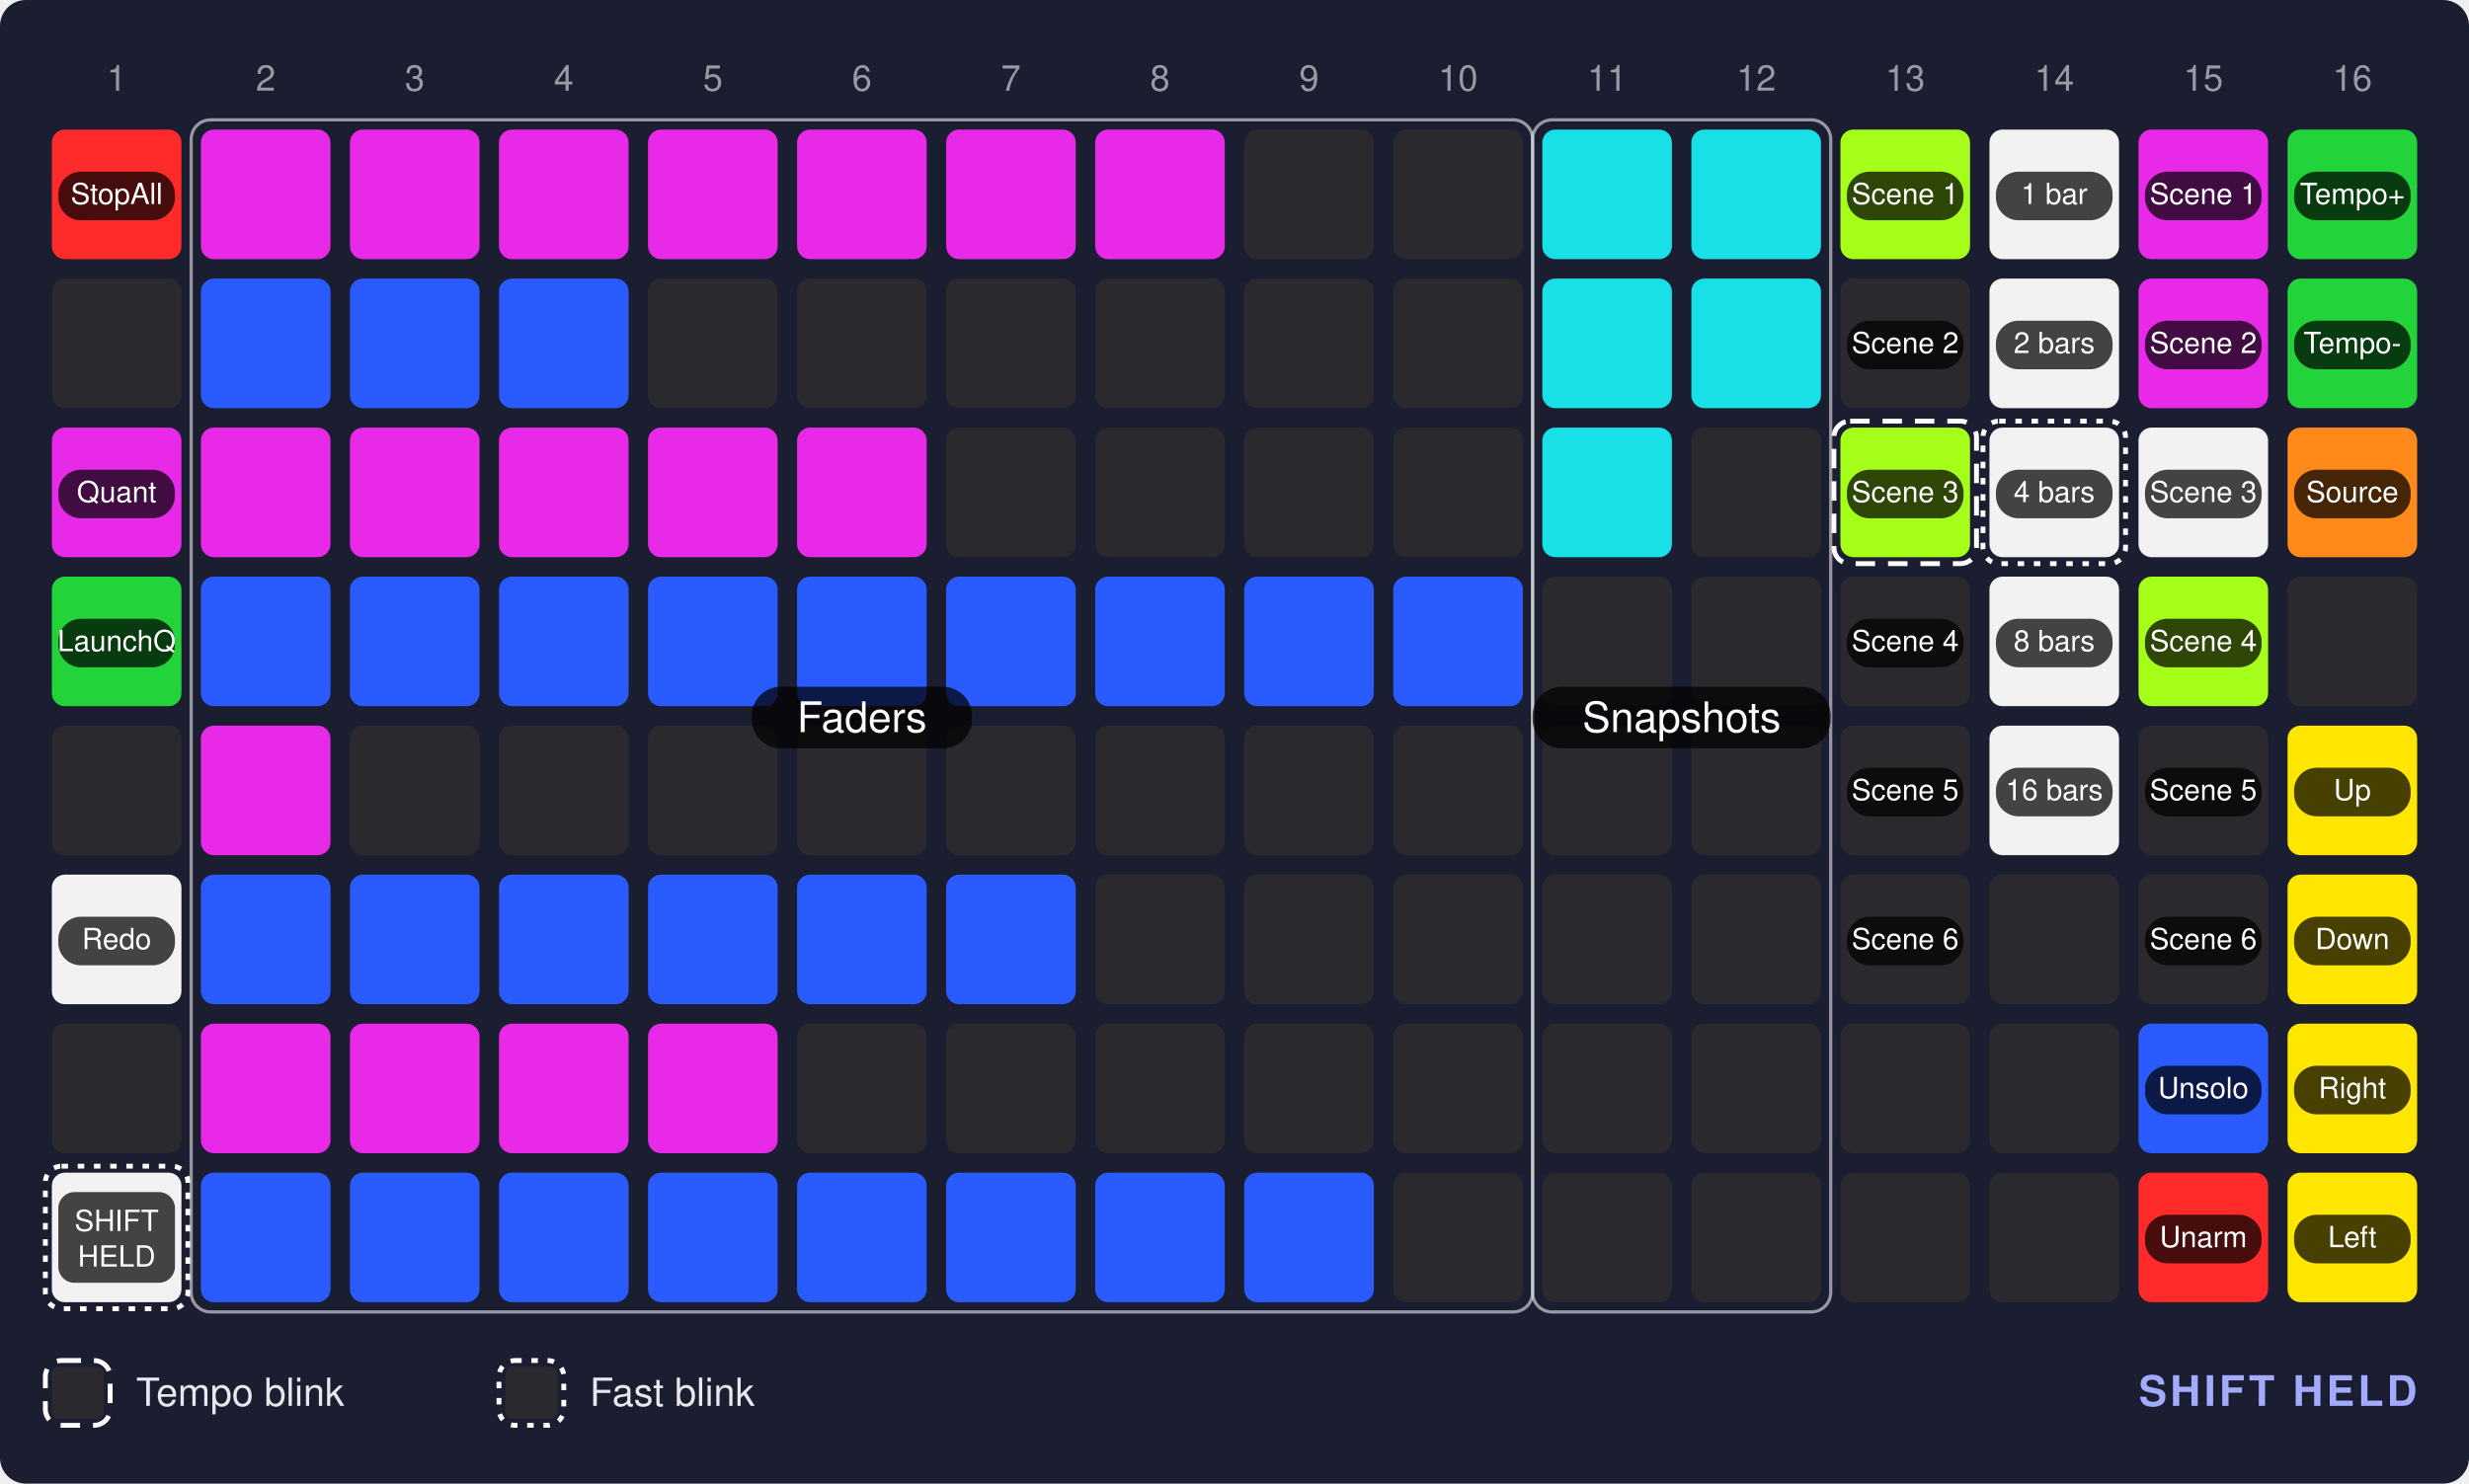
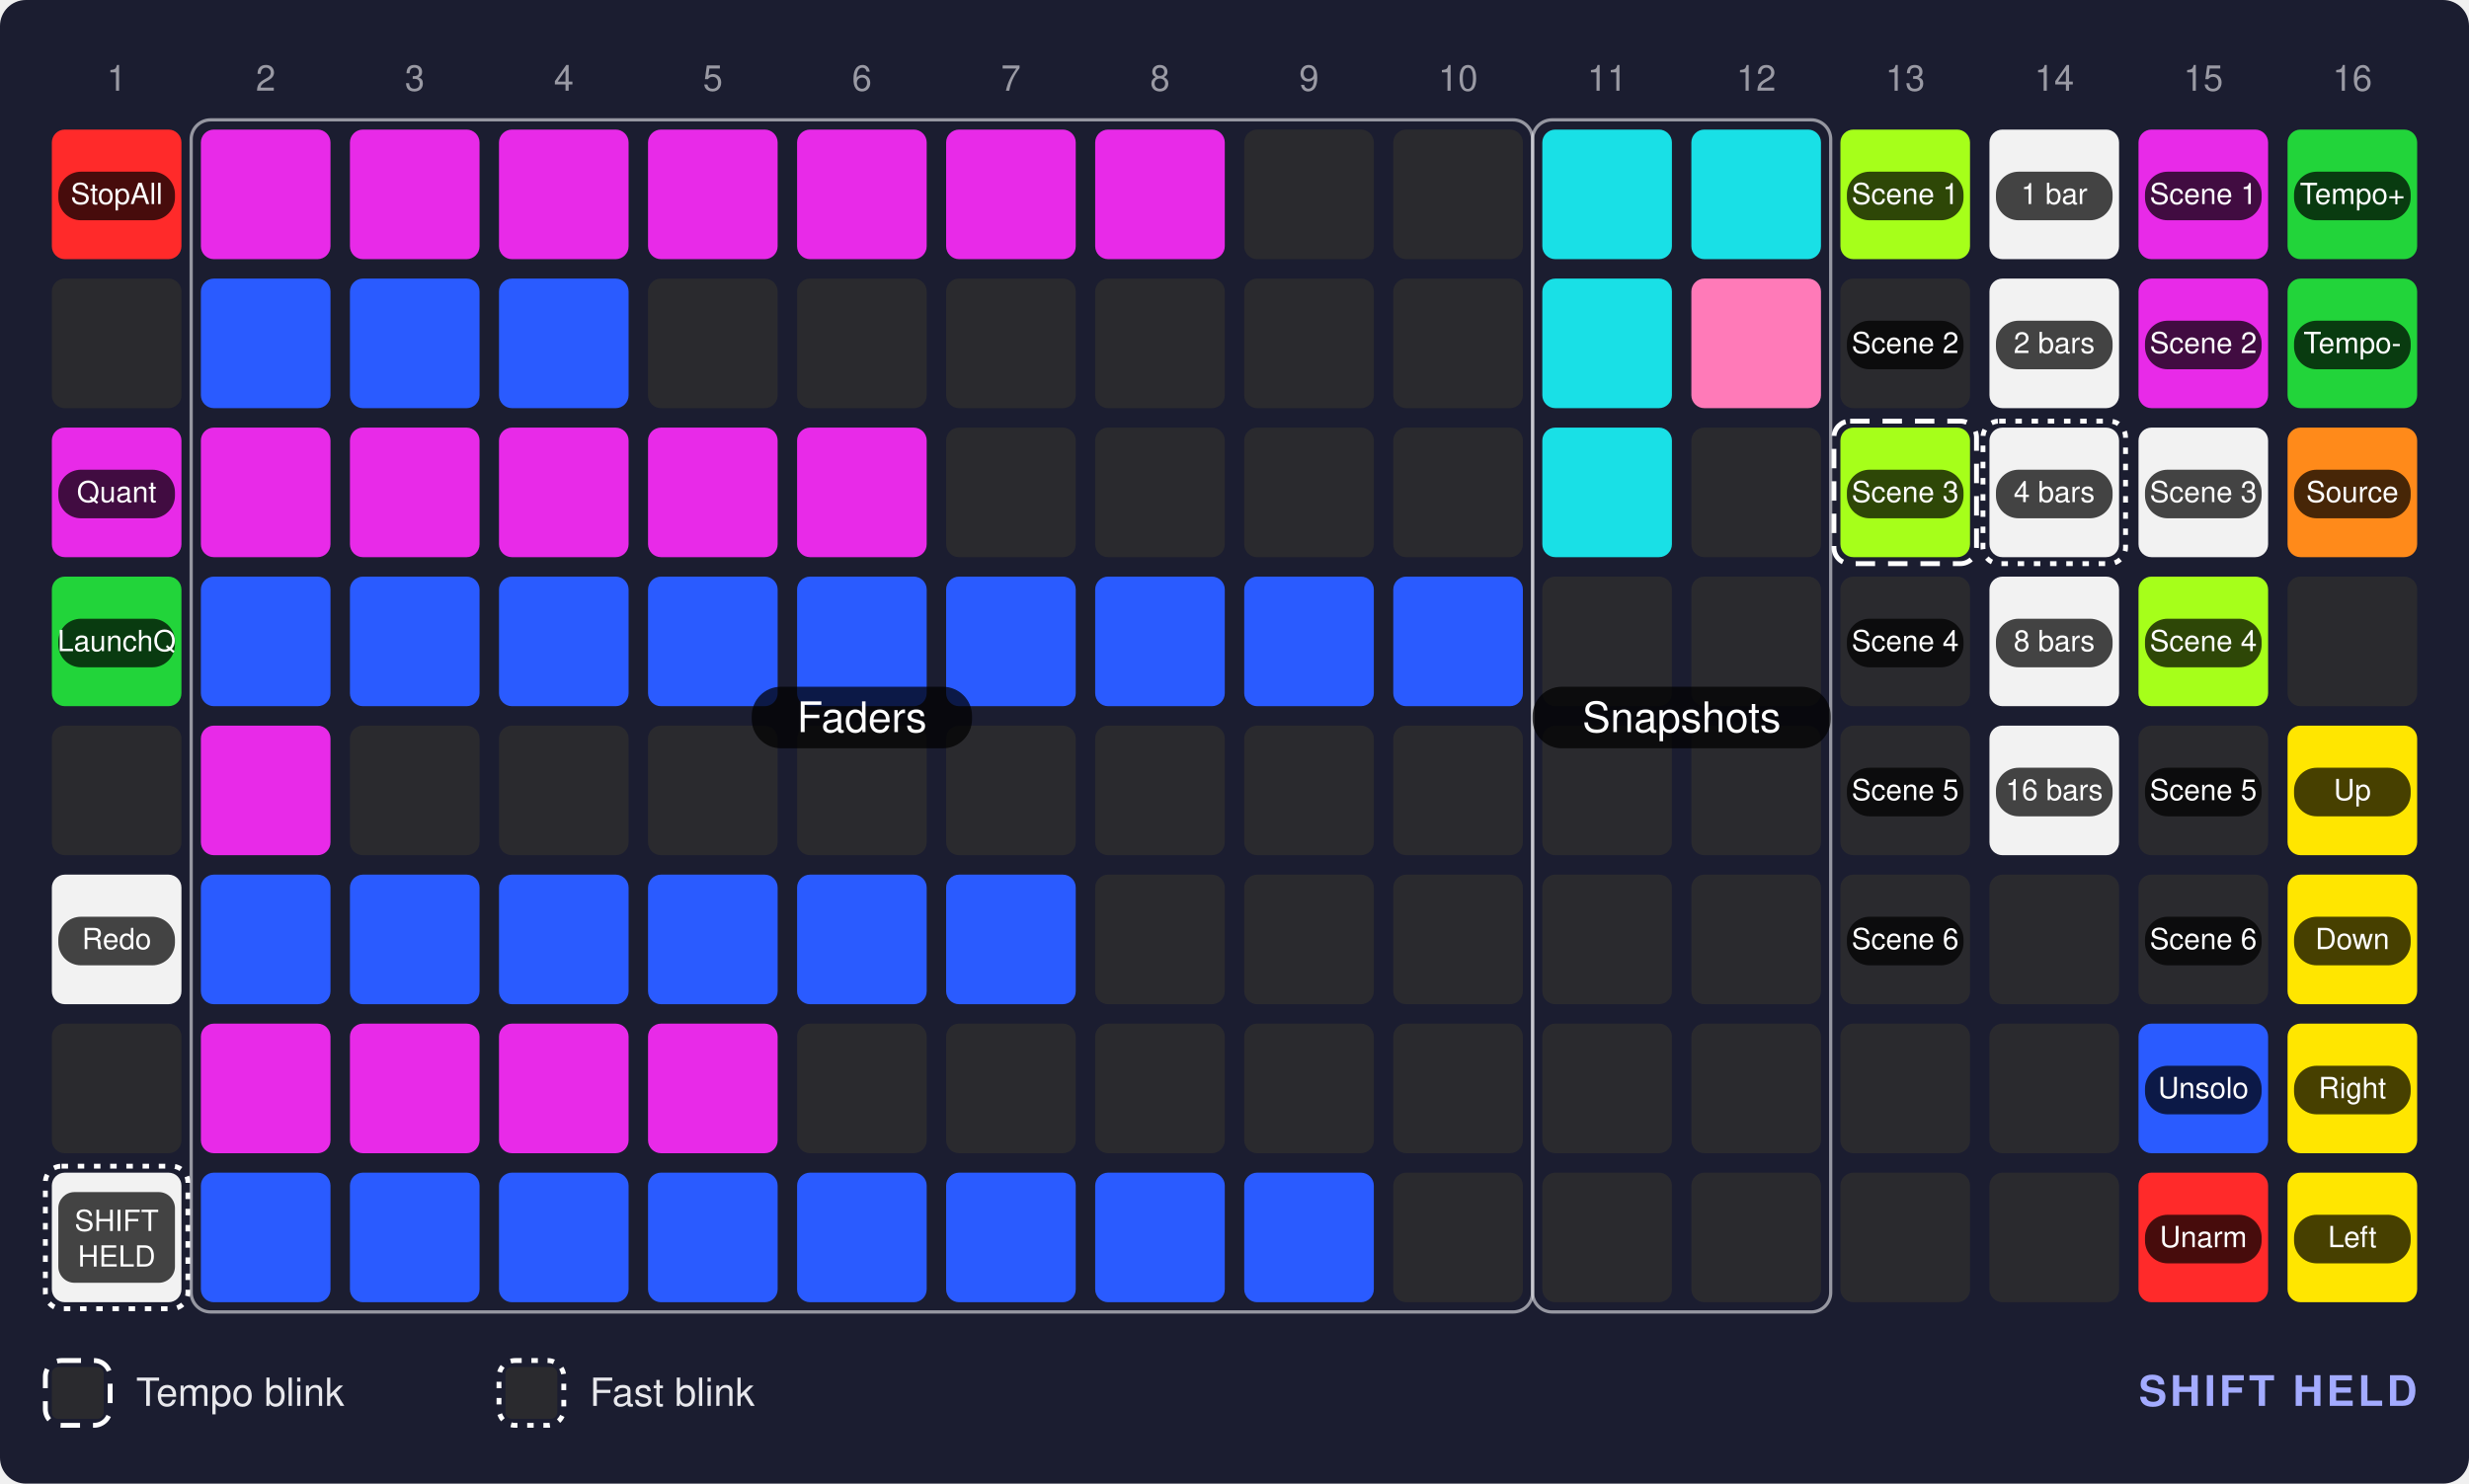
<svg xmlns="http://www.w3.org/2000/svg" width="762" height="458" viewBox="0 0 762 458" font-family="Helvetica, Arial, sans-serif">
  <rect x="0" y="0" width="762" height="458" rx="8" fill="#1b1d30" />
  <text x="36" y="28" font-size="11" fill="#9a9aa4" text-anchor="middle">1</text>
  <text x="82" y="28" font-size="11" fill="#9a9aa4" text-anchor="middle">2</text>
  <text x="128" y="28" font-size="11" fill="#9a9aa4" text-anchor="middle">3</text>
  <text x="174" y="28" font-size="11" fill="#9a9aa4" text-anchor="middle">4</text>
  <text x="220" y="28" font-size="11" fill="#9a9aa4" text-anchor="middle">5</text>
  <text x="266" y="28" font-size="11" fill="#9a9aa4" text-anchor="middle">6</text>
  <text x="312" y="28" font-size="11" fill="#9a9aa4" text-anchor="middle">7</text>
  <text x="358" y="28" font-size="11" fill="#9a9aa4" text-anchor="middle">8</text>
  <text x="404" y="28" font-size="11" fill="#9a9aa4" text-anchor="middle">9</text>
  <text x="450" y="28" font-size="11" fill="#9a9aa4" text-anchor="middle">10</text>
  <text x="496" y="28" font-size="11" fill="#9a9aa4" text-anchor="middle">11</text>
  <text x="542" y="28" font-size="11" fill="#9a9aa4" text-anchor="middle">12</text>
  <text x="588" y="28" font-size="11" fill="#9a9aa4" text-anchor="middle">13</text>
  <text x="634" y="28" font-size="11" fill="#9a9aa4" text-anchor="middle">14</text>
  <text x="680" y="28" font-size="11" fill="#9a9aa4" text-anchor="middle">15</text>
  <text x="726" y="28" font-size="11" fill="#9a9aa4" text-anchor="middle">16</text>
  <rect x="16" y="40" width="40" height="40" rx="4" fill="#ff2a2a" />
  <rect x="16" y="86" width="40" height="40" rx="4" fill="#2a2a2e" />
  <rect x="16" y="132" width="40" height="40" rx="4" fill="#e82ae8" />
  <rect x="16" y="178" width="40" height="40" rx="4" fill="#22d43a" />
  <rect x="16" y="224" width="40" height="40" rx="4" fill="#2a2a2e" />
  <rect x="16" y="270" width="40" height="40" rx="4" fill="#f2f2f2" />
  <rect x="16" y="316" width="40" height="40" rx="4" fill="#2a2a2e" />
  <rect x="16" y="362" width="40" height="40" rx="4" fill="#f2f2f2" />
  <rect x="14" y="360" width="44" height="44" rx="5" fill="none" stroke="#ffffff" stroke-width="1.5" stroke-dasharray="2 3" />
  <rect x="62" y="40" width="40" height="40" rx="4" fill="#e82ae8" />
  <rect x="62" y="86" width="40" height="40" rx="4" fill="#2a5bff" />
  <rect x="62" y="132" width="40" height="40" rx="4" fill="#e82ae8" />
  <rect x="62" y="178" width="40" height="40" rx="4" fill="#2a5bff" />
  <rect x="62" y="224" width="40" height="40" rx="4" fill="#e82ae8" />
  <rect x="62" y="270" width="40" height="40" rx="4" fill="#2a5bff" />
  <rect x="62" y="316" width="40" height="40" rx="4" fill="#e82ae8" />
  <rect x="62" y="362" width="40" height="40" rx="4" fill="#2a5bff" />
  <rect x="108" y="40" width="40" height="40" rx="4" fill="#e82ae8" />
  <rect x="108" y="86" width="40" height="40" rx="4" fill="#2a5bff" />
  <rect x="108" y="132" width="40" height="40" rx="4" fill="#e82ae8" />
  <rect x="108" y="178" width="40" height="40" rx="4" fill="#2a5bff" />
  <rect x="108" y="224" width="40" height="40" rx="4" fill="#2a2a2e" />
  <rect x="108" y="270" width="40" height="40" rx="4" fill="#2a5bff" />
  <rect x="108" y="316" width="40" height="40" rx="4" fill="#e82ae8" />
  <rect x="108" y="362" width="40" height="40" rx="4" fill="#2a5bff" />
  <rect x="154" y="40" width="40" height="40" rx="4" fill="#e82ae8" />
  <rect x="154" y="86" width="40" height="40" rx="4" fill="#2a5bff" />
  <rect x="154" y="132" width="40" height="40" rx="4" fill="#e82ae8" />
  <rect x="154" y="178" width="40" height="40" rx="4" fill="#2a5bff" />
  <rect x="154" y="224" width="40" height="40" rx="4" fill="#2a2a2e" />
  <rect x="154" y="270" width="40" height="40" rx="4" fill="#2a5bff" />
  <rect x="154" y="316" width="40" height="40" rx="4" fill="#e82ae8" />
  <rect x="154" y="362" width="40" height="40" rx="4" fill="#2a5bff" />
  <rect x="200" y="40" width="40" height="40" rx="4" fill="#e82ae8" />
  <rect x="200" y="86" width="40" height="40" rx="4" fill="#2a2a2e" />
  <rect x="200" y="132" width="40" height="40" rx="4" fill="#e82ae8" />
  <rect x="200" y="178" width="40" height="40" rx="4" fill="#2a5bff" />
  <rect x="200" y="224" width="40" height="40" rx="4" fill="#2a2a2e" />
  <rect x="200" y="270" width="40" height="40" rx="4" fill="#2a5bff" />
  <rect x="200" y="316" width="40" height="40" rx="4" fill="#e82ae8" />
  <rect x="200" y="362" width="40" height="40" rx="4" fill="#2a5bff" />
  <rect x="246" y="40" width="40" height="40" rx="4" fill="#e82ae8" />
  <rect x="246" y="86" width="40" height="40" rx="4" fill="#2a2a2e" />
  <rect x="246" y="132" width="40" height="40" rx="4" fill="#e82ae8" />
  <rect x="246" y="178" width="40" height="40" rx="4" fill="#2a5bff" />
  <rect x="246" y="224" width="40" height="40" rx="4" fill="#2a2a2e" />
  <rect x="246" y="270" width="40" height="40" rx="4" fill="#2a5bff" />
  <rect x="246" y="316" width="40" height="40" rx="4" fill="#2a2a2e" />
  <rect x="246" y="362" width="40" height="40" rx="4" fill="#2a5bff" />
  <rect x="292" y="40" width="40" height="40" rx="4" fill="#e82ae8" />
  <rect x="292" y="86" width="40" height="40" rx="4" fill="#2a2a2e" />
  <rect x="292" y="132" width="40" height="40" rx="4" fill="#2a2a2e" />
  <rect x="292" y="178" width="40" height="40" rx="4" fill="#2a5bff" />
  <rect x="292" y="224" width="40" height="40" rx="4" fill="#2a2a2e" />
  <rect x="292" y="270" width="40" height="40" rx="4" fill="#2a5bff" />
  <rect x="292" y="316" width="40" height="40" rx="4" fill="#2a2a2e" />
  <rect x="292" y="362" width="40" height="40" rx="4" fill="#2a5bff" />
  <rect x="338" y="40" width="40" height="40" rx="4" fill="#e82ae8" />
  <rect x="338" y="86" width="40" height="40" rx="4" fill="#2a2a2e" />
  <rect x="338" y="132" width="40" height="40" rx="4" fill="#2a2a2e" />
  <rect x="338" y="178" width="40" height="40" rx="4" fill="#2a5bff" />
  <rect x="338" y="224" width="40" height="40" rx="4" fill="#2a2a2e" />
  <rect x="338" y="270" width="40" height="40" rx="4" fill="#2a2a2e" />
  <rect x="338" y="316" width="40" height="40" rx="4" fill="#2a2a2e" />
  <rect x="338" y="362" width="40" height="40" rx="4" fill="#2a5bff" />
  <rect x="384" y="40" width="40" height="40" rx="4" fill="#2a2a2e" />
  <rect x="384" y="86" width="40" height="40" rx="4" fill="#2a2a2e" />
  <rect x="384" y="132" width="40" height="40" rx="4" fill="#2a2a2e" />
  <rect x="384" y="178" width="40" height="40" rx="4" fill="#2a5bff" />
  <rect x="384" y="224" width="40" height="40" rx="4" fill="#2a2a2e" />
  <rect x="384" y="270" width="40" height="40" rx="4" fill="#2a2a2e" />
  <rect x="384" y="316" width="40" height="40" rx="4" fill="#2a2a2e" />
  <rect x="384" y="362" width="40" height="40" rx="4" fill="#2a5bff" />
  <rect x="430" y="40" width="40" height="40" rx="4" fill="#2a2a2e" />
  <rect x="430" y="86" width="40" height="40" rx="4" fill="#2a2a2e" />
  <rect x="430" y="132" width="40" height="40" rx="4" fill="#2a2a2e" />
  <rect x="430" y="178" width="40" height="40" rx="4" fill="#2a5bff" />
  <rect x="430" y="224" width="40" height="40" rx="4" fill="#2a2a2e" />
  <rect x="430" y="270" width="40" height="40" rx="4" fill="#2a2a2e" />
  <rect x="430" y="316" width="40" height="40" rx="4" fill="#2a2a2e" />
  <rect x="430" y="362" width="40" height="40" rx="4" fill="#2a2a2e" />
  <rect x="476" y="40" width="40" height="40" rx="4" fill="#19e0e6" />
  <rect x="476" y="86" width="40" height="40" rx="4" fill="#19e0e6" />
  <rect x="476" y="132" width="40" height="40" rx="4" fill="#19e0e6" />
  <rect x="476" y="178" width="40" height="40" rx="4" fill="#2a2a2e" />
  <rect x="476" y="224" width="40" height="40" rx="4" fill="#2a2a2e" />
  <rect x="476" y="270" width="40" height="40" rx="4" fill="#2a2a2e" />
  <rect x="476" y="316" width="40" height="40" rx="4" fill="#2a2a2e" />
  <rect x="476" y="362" width="40" height="40" rx="4" fill="#2a2a2e" />
  <rect x="522" y="40" width="40" height="40" rx="4" fill="#19e0e6" />
-   <rect x="522" y="86" width="40" height="40" rx="4" fill="#19e0e6" />
+   <rect x="522" y="86" width="40" height="40" rx="4" fill="#ff7ab8" />
  <rect x="522" y="132" width="40" height="40" rx="4" fill="#2a2a2e" />
  <rect x="522" y="178" width="40" height="40" rx="4" fill="#2a2a2e" />
  <rect x="522" y="224" width="40" height="40" rx="4" fill="#2a2a2e" />
  <rect x="522" y="270" width="40" height="40" rx="4" fill="#2a2a2e" />
  <rect x="522" y="316" width="40" height="40" rx="4" fill="#2a2a2e" />
  <rect x="522" y="362" width="40" height="40" rx="4" fill="#2a2a2e" />
  <rect x="568" y="40" width="40" height="40" rx="4" fill="#a6ff1a" />
  <rect x="568" y="86" width="40" height="40" rx="4" fill="#2a2a2e" />
  <rect x="568" y="132" width="40" height="40" rx="4" fill="#a6ff1a" />
  <rect x="566" y="130" width="44" height="44" rx="5" fill="none" stroke="#ffffff" stroke-width="1.5" stroke-dasharray="6 4" />
  <rect x="568" y="178" width="40" height="40" rx="4" fill="#2a2a2e" />
  <rect x="568" y="224" width="40" height="40" rx="4" fill="#2a2a2e" />
  <rect x="568" y="270" width="40" height="40" rx="4" fill="#2a2a2e" />
  <rect x="568" y="316" width="40" height="40" rx="4" fill="#2a2a2e" />
  <rect x="568" y="362" width="40" height="40" rx="4" fill="#2a2a2e" />
  <rect x="614" y="40" width="40" height="40" rx="4" fill="#f2f2f2" />
  <rect x="614" y="86" width="40" height="40" rx="4" fill="#f2f2f2" />
  <rect x="614" y="132" width="40" height="40" rx="4" fill="#f2f2f2" />
  <rect x="612" y="130" width="44" height="44" rx="5" fill="none" stroke="#ffffff" stroke-width="1.5" stroke-dasharray="2 3" />
  <rect x="614" y="178" width="40" height="40" rx="4" fill="#f2f2f2" />
  <rect x="614" y="224" width="40" height="40" rx="4" fill="#f2f2f2" />
  <rect x="614" y="270" width="40" height="40" rx="4" fill="#2a2a2e" />
  <rect x="614" y="316" width="40" height="40" rx="4" fill="#2a2a2e" />
  <rect x="614" y="362" width="40" height="40" rx="4" fill="#2a2a2e" />
  <rect x="660" y="40" width="40" height="40" rx="4" fill="#e82ae8" />
  <rect x="660" y="86" width="40" height="40" rx="4" fill="#e82ae8" />
  <rect x="660" y="132" width="40" height="40" rx="4" fill="#f2f2f2" />
  <rect x="660" y="178" width="40" height="40" rx="4" fill="#a6ff1a" />
  <rect x="660" y="224" width="40" height="40" rx="4" fill="#2a2a2e" />
  <rect x="660" y="270" width="40" height="40" rx="4" fill="#2a2a2e" />
  <rect x="660" y="316" width="40" height="40" rx="4" fill="#2a5bff" />
  <rect x="660" y="362" width="40" height="40" rx="4" fill="#ff2a2a" />
  <rect x="706" y="40" width="40" height="40" rx="4" fill="#22d43a" />
  <rect x="706" y="86" width="40" height="40" rx="4" fill="#22d43a" />
  <rect x="706" y="132" width="40" height="40" rx="4" fill="#ff8a1a" />
  <rect x="706" y="178" width="40" height="40" rx="4" fill="#2a2a2e" />
  <rect x="706" y="224" width="40" height="40" rx="4" fill="#ffe600" />
  <rect x="706" y="270" width="40" height="40" rx="4" fill="#ffe600" />
  <rect x="706" y="316" width="40" height="40" rx="4" fill="#ffe600" />
  <rect x="706" y="362" width="40" height="40" rx="4" fill="#ffe600" />
  <rect x="18" y="53" width="36" height="15" rx="7" fill="#000000" fill-opacity="0.72" />
  <text x="36" y="63" font-size="9" fill="#ffffff" text-anchor="middle">StopAll</text>
  <rect x="18" y="145" width="36" height="15" rx="7" fill="#000000" fill-opacity="0.72" />
  <text x="36" y="155" font-size="9" fill="#ffffff" text-anchor="middle">Quant</text>
  <rect x="18" y="191" width="36" height="15" rx="7" fill="#000000" fill-opacity="0.72" />
  <text x="36" y="201" font-size="9" fill="#ffffff" text-anchor="middle">LaunchQ</text>
  <rect x="18" y="283" width="36" height="15" rx="7" fill="#000000" fill-opacity="0.72" />
  <text x="36" y="293" font-size="9" fill="#ffffff" text-anchor="middle">Redo</text>
  <rect x="18" y="368" width="36" height="28" rx="5" fill="#000000" fill-opacity="0.72" />
  <text x="36" y="380" font-size="9" fill="#ffffff" text-anchor="middle">SHIFT</text>
  <text x="36" y="391" font-size="9" fill="#ffffff" text-anchor="middle">HELD</text>
  <rect x="570" y="53" width="36" height="15" rx="7" fill="#000000" fill-opacity="0.72" />
  <text x="588" y="63" font-size="9" fill="#ffffff" text-anchor="middle">Scene 1</text>
  <rect x="570" y="99" width="36" height="15" rx="7" fill="#000000" fill-opacity="0.72" />
  <text x="588" y="109" font-size="9" fill="#ffffff" text-anchor="middle">Scene 2</text>
  <rect x="570" y="145" width="36" height="15" rx="7" fill="#000000" fill-opacity="0.72" />
  <text x="588" y="155" font-size="9" fill="#ffffff" text-anchor="middle">Scene 3</text>
  <rect x="570" y="191" width="36" height="15" rx="7" fill="#000000" fill-opacity="0.72" />
  <text x="588" y="201" font-size="9" fill="#ffffff" text-anchor="middle">Scene 4</text>
  <rect x="570" y="237" width="36" height="15" rx="7" fill="#000000" fill-opacity="0.72" />
  <text x="588" y="247" font-size="9" fill="#ffffff" text-anchor="middle">Scene 5</text>
  <rect x="570" y="283" width="36" height="15" rx="7" fill="#000000" fill-opacity="0.72" />
  <text x="588" y="293" font-size="9" fill="#ffffff" text-anchor="middle">Scene 6</text>
  <rect x="616" y="53" width="36" height="15" rx="7" fill="#000000" fill-opacity="0.72" />
  <text x="634" y="63" font-size="9" fill="#ffffff" text-anchor="middle">1 bar</text>
  <rect x="616" y="99" width="36" height="15" rx="7" fill="#000000" fill-opacity="0.72" />
  <text x="634" y="109" font-size="9" fill="#ffffff" text-anchor="middle">2 bars</text>
  <rect x="616" y="145" width="36" height="15" rx="7" fill="#000000" fill-opacity="0.72" />
  <text x="634" y="155" font-size="9" fill="#ffffff" text-anchor="middle">4 bars</text>
  <rect x="616" y="191" width="36" height="15" rx="7" fill="#000000" fill-opacity="0.72" />
  <text x="634" y="201" font-size="9" fill="#ffffff" text-anchor="middle">8 bars</text>
  <rect x="616" y="237" width="36" height="15" rx="7" fill="#000000" fill-opacity="0.72" />
  <text x="634" y="247" font-size="9" fill="#ffffff" text-anchor="middle">16 bars</text>
  <rect x="662" y="53" width="36" height="15" rx="7" fill="#000000" fill-opacity="0.72" />
  <text x="680" y="63" font-size="9" fill="#ffffff" text-anchor="middle">Scene 1</text>
  <rect x="662" y="99" width="36" height="15" rx="7" fill="#000000" fill-opacity="0.72" />
  <text x="680" y="109" font-size="9" fill="#ffffff" text-anchor="middle">Scene 2</text>
  <rect x="662" y="145" width="36" height="15" rx="7" fill="#000000" fill-opacity="0.72" />
  <text x="680" y="155" font-size="9" fill="#ffffff" text-anchor="middle">Scene 3</text>
  <rect x="662" y="191" width="36" height="15" rx="7" fill="#000000" fill-opacity="0.72" />
  <text x="680" y="201" font-size="9" fill="#ffffff" text-anchor="middle">Scene 4</text>
  <rect x="662" y="237" width="36" height="15" rx="7" fill="#000000" fill-opacity="0.72" />
  <text x="680" y="247" font-size="9" fill="#ffffff" text-anchor="middle">Scene 5</text>
  <rect x="662" y="283" width="36" height="15" rx="7" fill="#000000" fill-opacity="0.72" />
  <text x="680" y="293" font-size="9" fill="#ffffff" text-anchor="middle">Scene 6</text>
  <rect x="662" y="329" width="36" height="15" rx="7" fill="#000000" fill-opacity="0.72" />
  <text x="680" y="339" font-size="9" fill="#ffffff" text-anchor="middle">Unsolo</text>
  <rect x="662" y="375" width="36" height="15" rx="7" fill="#000000" fill-opacity="0.72" />
  <text x="680" y="385" font-size="9" fill="#ffffff" text-anchor="middle">Unarm</text>
  <rect x="708" y="53" width="36" height="15" rx="7" fill="#000000" fill-opacity="0.72" />
  <text x="726" y="63" font-size="9" fill="#ffffff" text-anchor="middle">Tempo+</text>
  <rect x="708" y="99" width="36" height="15" rx="7" fill="#000000" fill-opacity="0.72" />
  <text x="726" y="109" font-size="9" fill="#ffffff" text-anchor="middle">Tempo-</text>
  <rect x="708" y="145" width="36" height="15" rx="7" fill="#000000" fill-opacity="0.72" />
  <text x="726" y="155" font-size="9" fill="#ffffff" text-anchor="middle">Source</text>
  <rect x="708" y="237" width="36" height="15" rx="7" fill="#000000" fill-opacity="0.72" />
  <text x="726" y="247" font-size="9" fill="#ffffff" text-anchor="middle">Up</text>
  <rect x="708" y="283" width="36" height="15" rx="7" fill="#000000" fill-opacity="0.72" />
  <text x="726" y="293" font-size="9" fill="#ffffff" text-anchor="middle">Down</text>
  <rect x="708" y="329" width="36" height="15" rx="7" fill="#000000" fill-opacity="0.72" />
  <text x="726" y="339" font-size="9" fill="#ffffff" text-anchor="middle">Right</text>
  <rect x="708" y="375" width="36" height="15" rx="7" fill="#000000" fill-opacity="0.72" />
  <text x="726" y="385" font-size="9" fill="#ffffff" text-anchor="middle">Left</text>
  <rect x="59" y="37" width="414" height="368" rx="6" fill="none" stroke="#e8e8ec" stroke-width="1" stroke-opacity="0.6" />
  <rect x="232" y="212" width="68" height="19" rx="9" fill="#000000" fill-opacity="0.72" />
  <text x="266" y="226" font-size="13" fill="#ffffff" text-anchor="middle">Faders</text>
  <rect x="473" y="37" width="92" height="368" rx="6" fill="none" stroke="#e8e8ec" stroke-width="1" stroke-opacity="0.6" />
  <rect x="473" y="212" width="92" height="19" rx="9" fill="#000000" fill-opacity="0.72" />
  <text x="519" y="226" font-size="13" fill="#ffffff" text-anchor="middle">Snapshots</text>
  <rect x="16" y="422" width="16" height="16" rx="2" fill="#2a2a2e" />
  <rect x="14" y="420" width="20" height="20" rx="5" fill="none" stroke="#ffffff" stroke-width="1.5" stroke-dasharray="6 4" />
  <text x="42" y="434" font-size="12" fill="#e8e8ec">Tempo blink</text>
  <rect x="156" y="422" width="16" height="16" rx="2" fill="#2a2a2e" />
  <rect x="154" y="420" width="20" height="20" rx="5" fill="none" stroke="#ffffff" stroke-width="1.5" stroke-dasharray="2 3" />
  <text x="182" y="434" font-size="12" fill="#e8e8ec">Fast blink</text>
  <text x="746" y="434" font-size="13" font-weight="bold" fill="#a3abff" text-anchor="end" letter-spacing="1">SHIFT HELD</text>
</svg>
